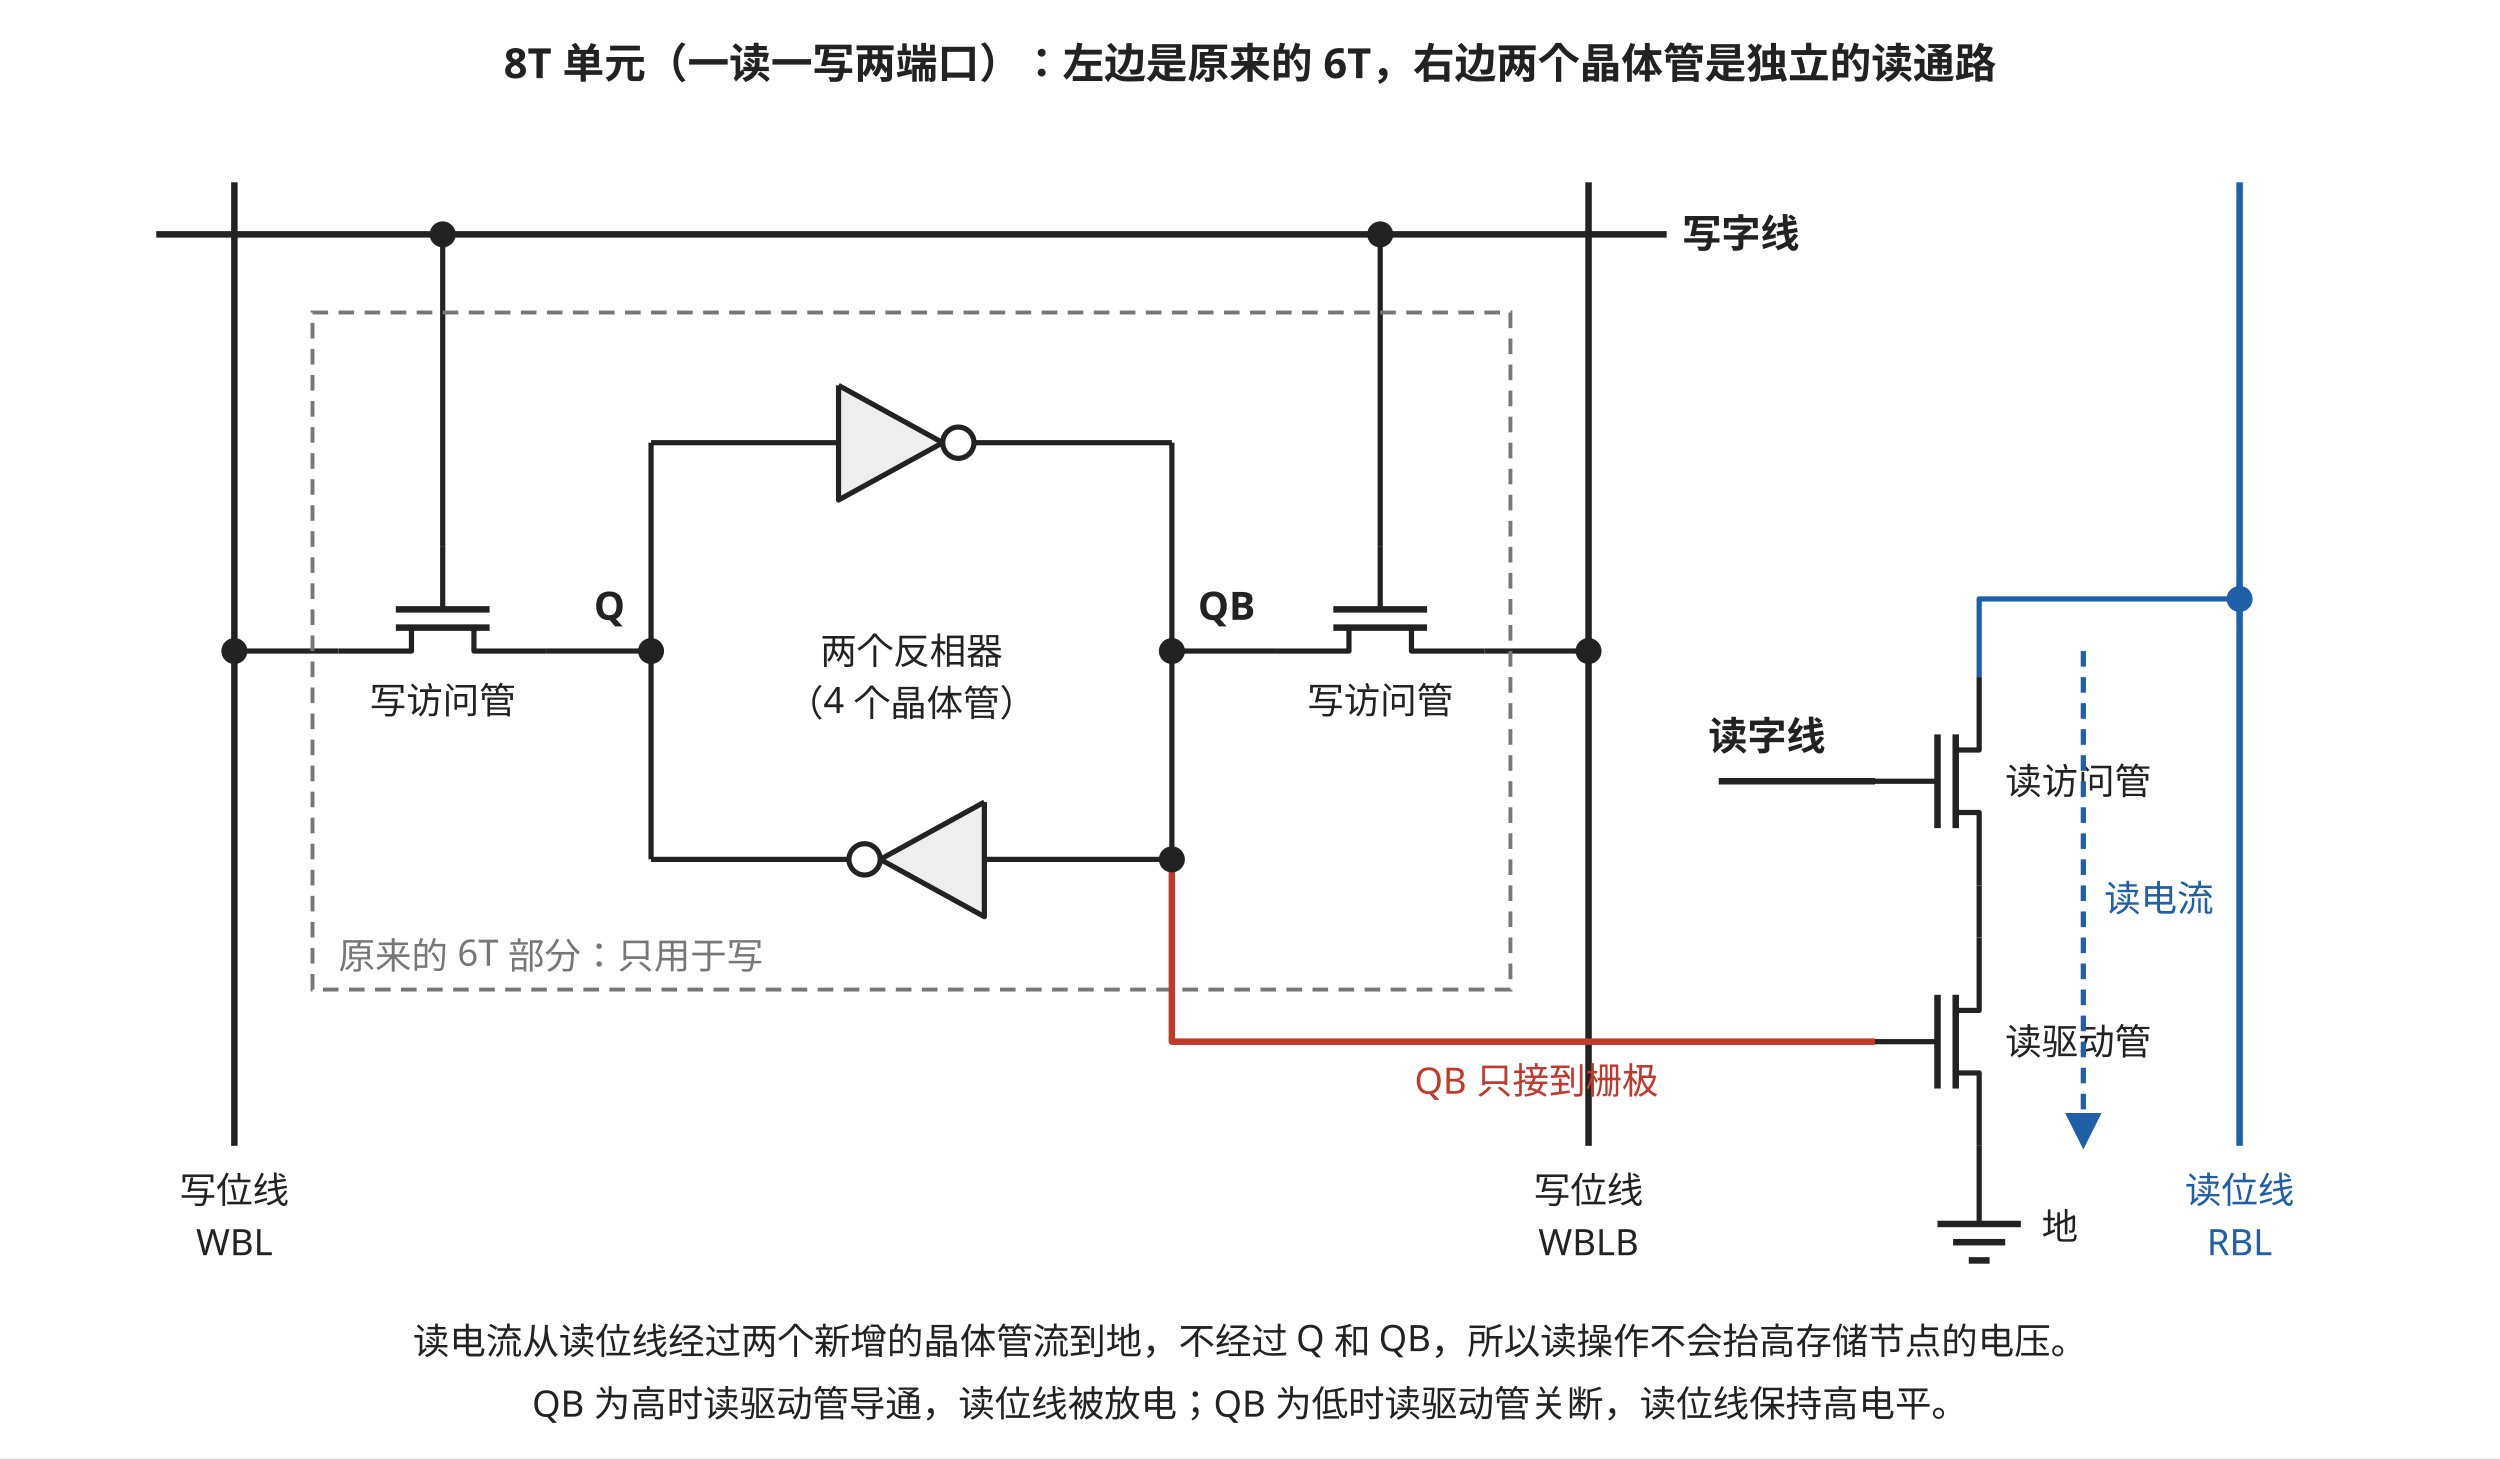
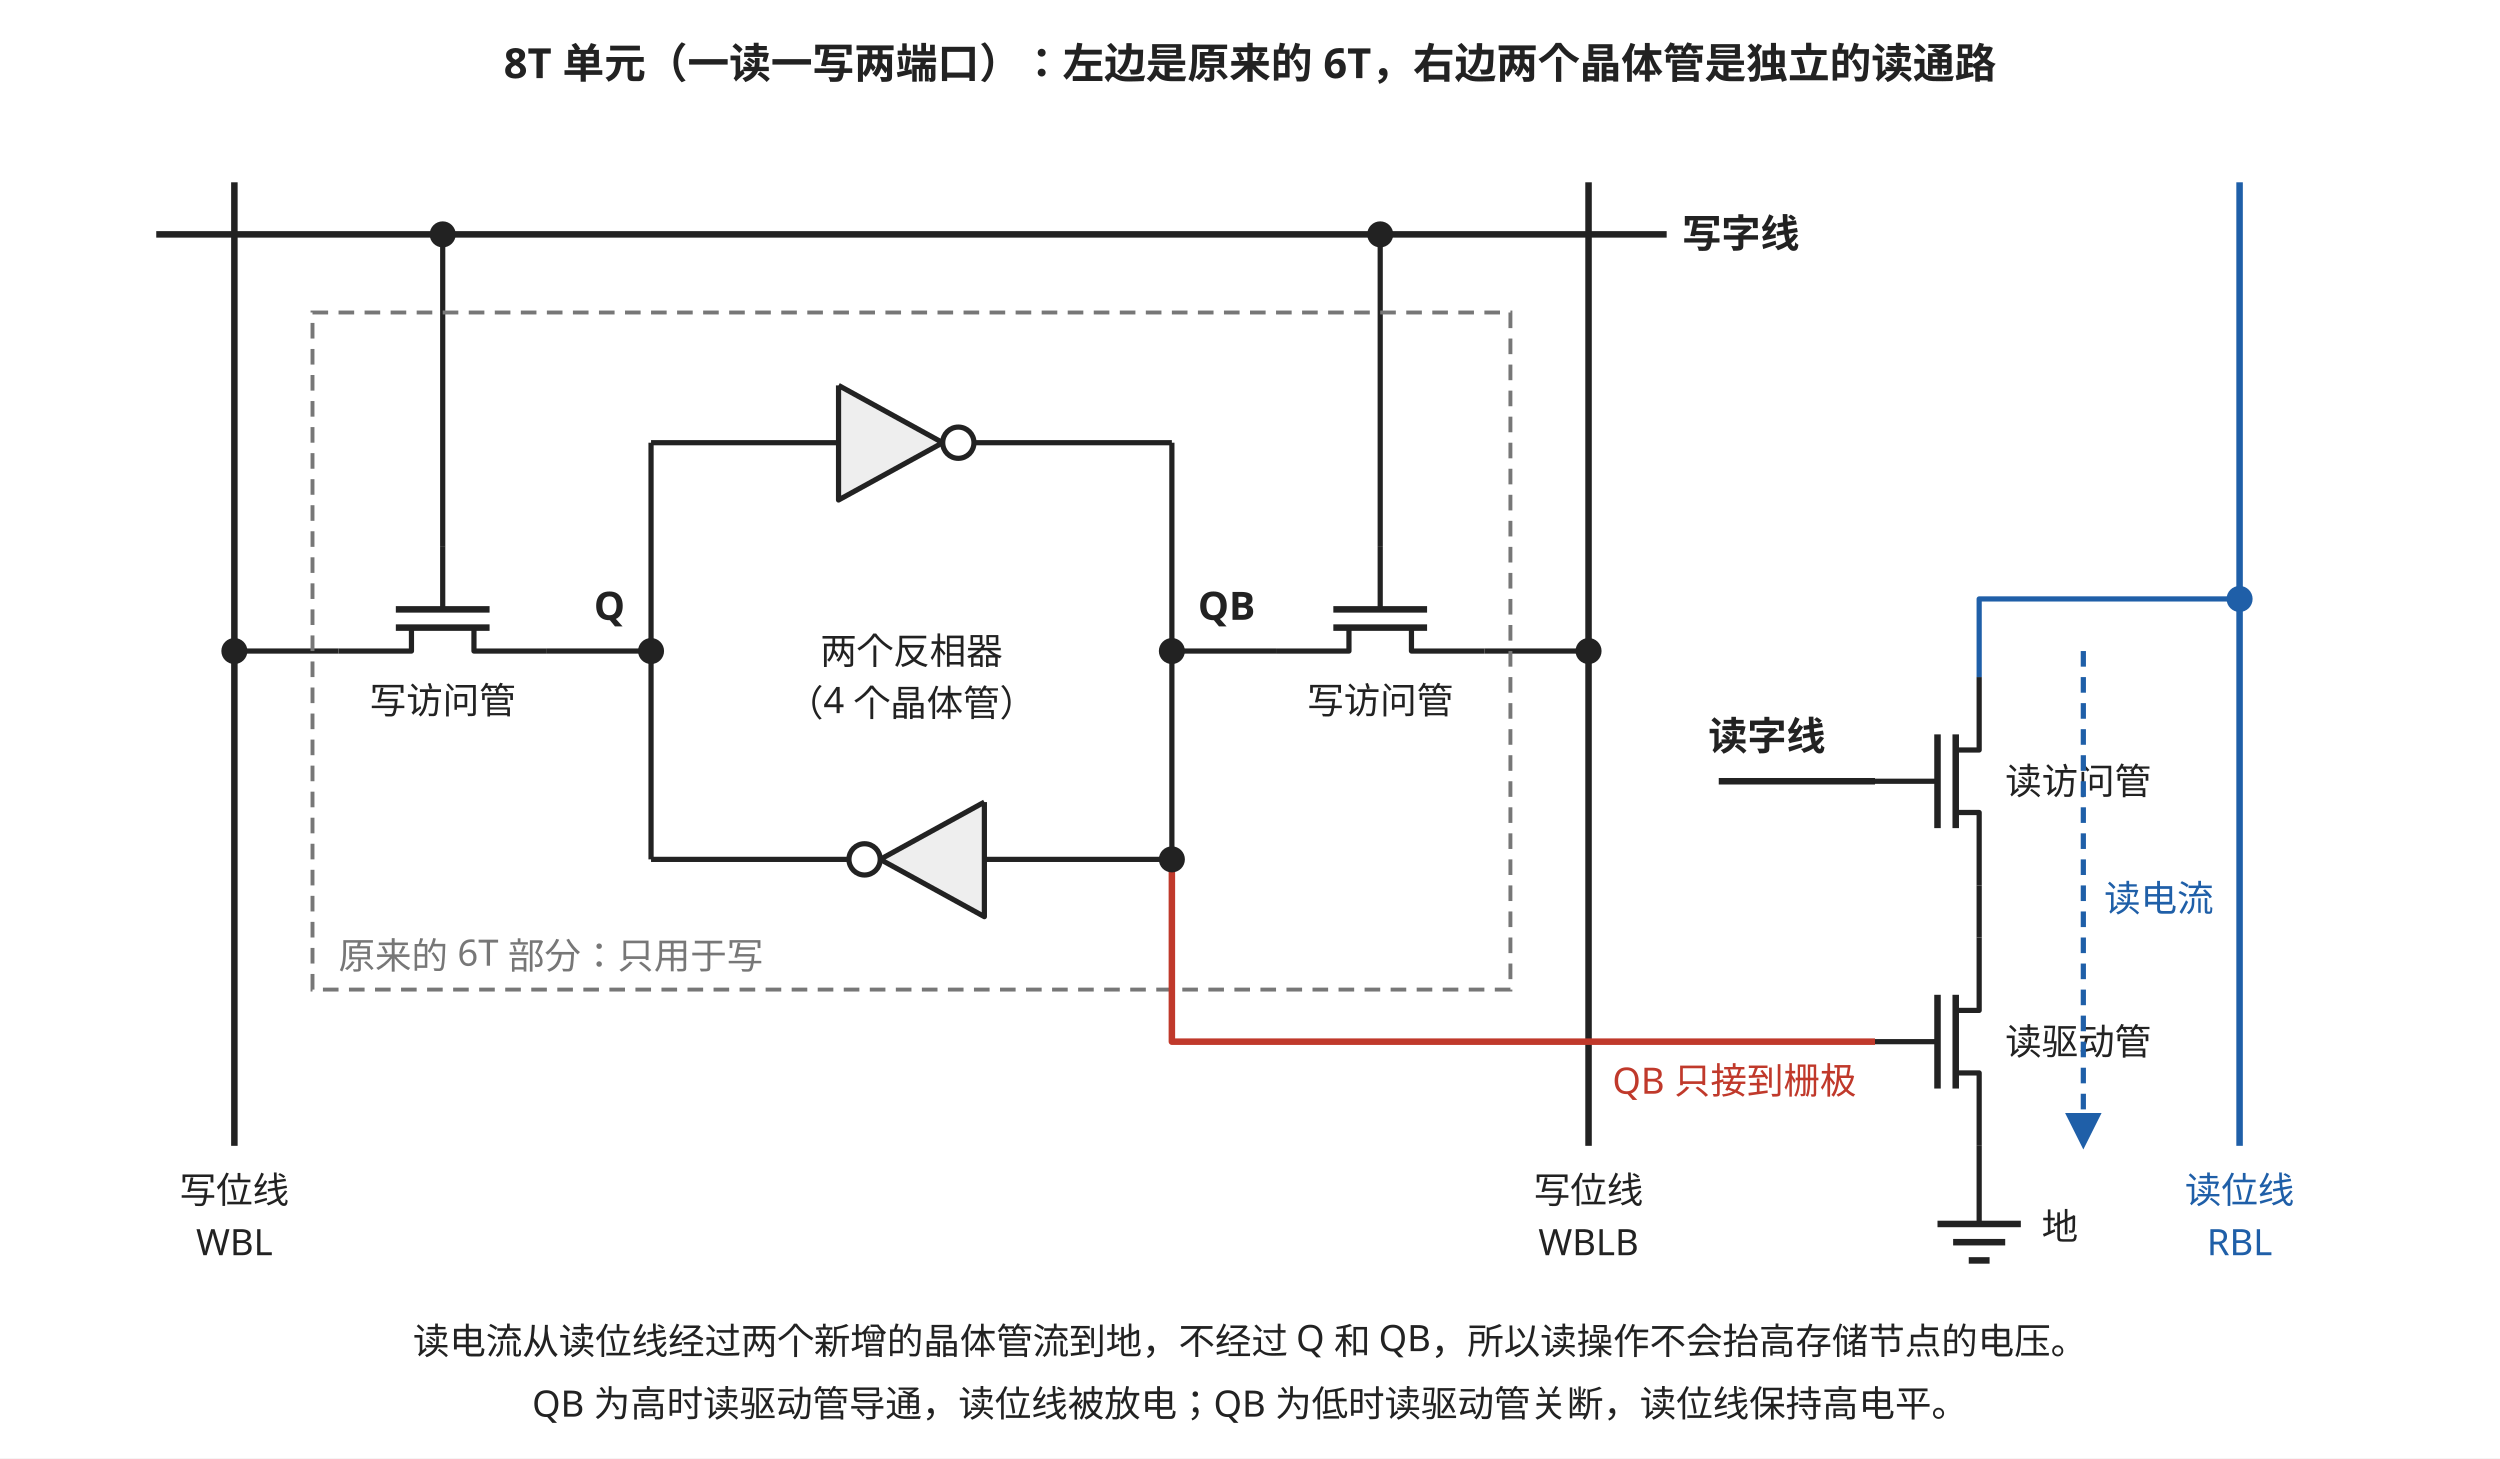
<svg xmlns="http://www.w3.org/2000/svg" viewBox="0 0 960 560" width="960" height="560">
  <rect x="0" y="0" width="960" height="560" fill="#ffffff" />
  <defs>
    <marker id="ak" viewBox="0 0 10 10" refX="9" refY="5" markerWidth="7" markerHeight="7" orient="auto-start-reverse">
      <path d="M0,0 L10,5 L0,10 z" fill="#222" />
    </marker>
    <marker id="ar" viewBox="0 0 10 10" refX="9" refY="5" markerWidth="7" markerHeight="7" orient="auto-start-reverse">
      <path d="M0,0 L10,5 L0,10 z" fill="#c0392b" />
    </marker>
    <marker id="ab" viewBox="0 0 10 10" refX="9" refY="5" markerWidth="7" markerHeight="7" orient="auto-start-reverse">
      <path d="M0,0 L10,5 L0,10 z" fill="#1f5fa8" />
    </marker>
    <marker id="ag" viewBox="0 0 10 10" refX="9" refY="5" markerWidth="7" markerHeight="7" orient="auto-start-reverse">
      <path d="M0,0 L10,5 L0,10 z" fill="#777" />
    </marker>
    <marker id="an" viewBox="0 0 10 10" refX="9" refY="5" markerWidth="7" markerHeight="7" orient="auto-start-reverse">
      <path d="M0,0 L10,5 L0,10 z" fill="#2e7d32" />
    </marker>
  </defs>
  <text x="480.0" y="30.0" font-family="sans-serif" font-size="16" fill="#222" text-anchor="middle" font-weight="bold">8T 单元（一读一写两端口）：左边是原来的 6T，右边两个晶体管是独立的读通路</text>
  <line x1="60.0" y1="90.0" x2="640.0" y2="90.0" stroke="#222" stroke-width="2.5" />
  <text x="646.0" y="95.0" font-family="sans-serif" font-size="15" fill="#222" text-anchor="start" font-weight="bold">写字线</text>
  <line x1="90.0" y1="70.0" x2="90.0" y2="440.0" stroke="#222" stroke-width="2.5" />
  <text x="90.0" y="462.0" font-family="sans-serif" font-size="14" fill="#222" text-anchor="middle">写位线</text>
  <text x="90.0" y="482.0" font-family="sans-serif" font-size="14" fill="#222" text-anchor="middle">WBL</text>
  <line x1="610.0" y1="70.0" x2="610.0" y2="440.0" stroke="#222" stroke-width="2.5" />
  <text x="610.0" y="462.0" font-family="sans-serif" font-size="14" fill="#222" text-anchor="middle">写位线</text>
  <text x="610.0" y="482.0" font-family="sans-serif" font-size="14" fill="#222" text-anchor="middle">WBLB</text>
  <line x1="170.0" y1="210.0" x2="170.0" y2="234.0" stroke="#222" stroke-width="2" />
  <line x1="152.0" y1="234.0" x2="188.0" y2="234.0" stroke="#222" stroke-width="2.5" />
  <line x1="152.0" y1="241.0" x2="188.0" y2="241.0" stroke="#222" stroke-width="2.5" />
  <polyline points="158.0,241.0 158.0,250.0 130.0,250.0" fill="none" stroke="#222" stroke-width="2" stroke-linejoin="round" />
  <polyline points="182.0,241.0 182.0,250.0 210.0,250.0" fill="none" stroke="#222" stroke-width="2" stroke-linejoin="round" />
  <text x="170.0" y="274.0" font-family="sans-serif" font-size="14" fill="#222" text-anchor="middle">写访问管</text>
  <line x1="170.0" y1="90.0" x2="170.0" y2="210.0" stroke="#222" stroke-width="2" />
  <circle cx="170.0" cy="90.0" r="4" fill="#222" stroke="#222" stroke-width="2" />
  <line x1="90.0" y1="250.0" x2="130.0" y2="250.0" stroke="#222" stroke-width="2" />
  <circle cx="90.0" cy="250.0" r="4" fill="#222" stroke="#222" stroke-width="2" />
  <line x1="210.0" y1="250.0" x2="250.0" y2="250.0" stroke="#222" stroke-width="2" />
  <line x1="530.0" y1="210.0" x2="530.0" y2="234.0" stroke="#222" stroke-width="2" />
  <line x1="512.0" y1="234.0" x2="548.0" y2="234.0" stroke="#222" stroke-width="2.5" />
  <line x1="512.0" y1="241.0" x2="548.0" y2="241.0" stroke="#222" stroke-width="2.5" />
  <polyline points="518.0,241.0 518.0,250.0 490.0,250.0" fill="none" stroke="#222" stroke-width="2" stroke-linejoin="round" />
  <polyline points="542.0,241.0 542.0,250.0 570.0,250.0" fill="none" stroke="#222" stroke-width="2" stroke-linejoin="round" />
  <text x="530.0" y="274.0" font-family="sans-serif" font-size="14" fill="#222" text-anchor="middle">写访问管</text>
  <line x1="530.0" y1="90.0" x2="530.0" y2="210.0" stroke="#222" stroke-width="2" />
  <circle cx="530.0" cy="90.0" r="4" fill="#222" stroke="#222" stroke-width="2" />
  <line x1="610.0" y1="250.0" x2="570.0" y2="250.0" stroke="#222" stroke-width="2" />
  <circle cx="610.0" cy="250.0" r="4" fill="#222" stroke="#222" stroke-width="2" />
  <line x1="490.0" y1="250.0" x2="450.0" y2="250.0" stroke="#222" stroke-width="2" />
  <line x1="250.0" y1="170.0" x2="250.0" y2="330.0" stroke="#222" stroke-width="2" />
  <line x1="450.0" y1="170.0" x2="450.0" y2="330.0" stroke="#222" stroke-width="2" />
  <circle cx="250.0" cy="250.0" r="4" fill="#222" stroke="#222" stroke-width="2" />
  <circle cx="450.0" cy="250.0" r="4" fill="#222" stroke="#222" stroke-width="2" />
  <polyline points="322.0,148.0 322.0,192.0 362.0,170.0 322.0,148.0" fill="#eeeeee" stroke="#222" stroke-width="2" stroke-linejoin="round" />
  <circle cx="368.0" cy="170.0" r="6" fill="#fff" stroke="#222" stroke-width="2" />
  <line x1="250.0" y1="170.0" x2="322.0" y2="170.0" stroke="#222" stroke-width="2" />
  <line x1="374.0" y1="170.0" x2="450.0" y2="170.0" stroke="#222" stroke-width="2" />
  <polyline points="378.0,308.0 378.0,352.0 338.0,330.0 378.0,308.0" fill="#eeeeee" stroke="#222" stroke-width="2" stroke-linejoin="round" />
  <circle cx="332.0" cy="330.0" r="6" fill="#fff" stroke="#222" stroke-width="2" />
  <line x1="450.0" y1="330.0" x2="378.0" y2="330.0" stroke="#222" stroke-width="2" />
  <line x1="326.0" y1="330.0" x2="250.0" y2="330.0" stroke="#222" stroke-width="2" />
  <text x="240.0" y="238.0" font-family="sans-serif" font-size="15" fill="#222" text-anchor="end" font-weight="bold">Q</text>
  <text x="460.0" y="238.0" font-family="sans-serif" font-size="15" fill="#222" text-anchor="start" font-weight="bold">QB</text>
  <text x="350.0" y="255.0" font-family="sans-serif" font-size="14" fill="#222" text-anchor="middle">两个反相器</text>
  <text x="350.0" y="275.0" font-family="sans-serif" font-size="14" fill="#222" text-anchor="middle">（4 个晶体管）</text>
  <rect x="120.0" y="120.0" width="460.0" height="260.0" rx="0" fill="none" stroke="#777" stroke-width="1.5" stroke-dasharray="6 4" />
  <text x="130.0" y="372.0" font-family="sans-serif" font-size="14" fill="#777" text-anchor="start">原来的 6T 部分：只用于写</text>
  <line x1="720.0" y1="300.0" x2="744.0" y2="300.0" stroke="#222" stroke-width="2" />
  <line x1="744.0" y1="282.0" x2="744.0" y2="318.0" stroke="#222" stroke-width="2.5" />
  <line x1="751.0" y1="282.0" x2="751.0" y2="318.0" stroke="#222" stroke-width="2.5" />
  <polyline points="751.0,288.0 760.0,288.0 760.0,260.0" fill="none" stroke="#222" stroke-width="2" stroke-linejoin="round" />
  <polyline points="751.0,312.0 760.0,312.0 760.0,340.0" fill="none" stroke="#222" stroke-width="2" stroke-linejoin="round" />
  <text x="770.0" y="305.0" font-family="sans-serif" font-size="14" fill="#222" text-anchor="start">读访问管</text>
  <line x1="720.0" y1="400.0" x2="744.0" y2="400.0" stroke="#222" stroke-width="2" />
  <line x1="744.0" y1="382.0" x2="744.0" y2="418.0" stroke="#222" stroke-width="2.5" />
  <line x1="751.0" y1="382.0" x2="751.0" y2="418.0" stroke="#222" stroke-width="2.5" />
  <polyline points="751.0,388.0 760.0,388.0 760.0,360.0" fill="none" stroke="#222" stroke-width="2" stroke-linejoin="round" />
  <polyline points="751.0,412.0 760.0,412.0 760.0,440.0" fill="none" stroke="#222" stroke-width="2" stroke-linejoin="round" />
  <text x="770.0" y="405.0" font-family="sans-serif" font-size="14" fill="#222" text-anchor="start">读驱动管</text>
  <line x1="760.0" y1="340.0" x2="760.0" y2="360.0" stroke="#222" stroke-width="2" />
  <line x1="760.0" y1="440.0" x2="760.0" y2="470.0" stroke="#222" stroke-width="2" />
  <line x1="744.0" y1="470.0" x2="776.0" y2="470.0" stroke="#222" stroke-width="2.5" />
  <line x1="750.0" y1="477.0" x2="770.0" y2="477.0" stroke="#222" stroke-width="2.5" />
  <line x1="756.0" y1="484.0" x2="764.0" y2="484.0" stroke="#222" stroke-width="2.5" />
  <text x="784.0" y="476.0" font-family="sans-serif" font-size="14" fill="#222" text-anchor="start">地</text>
  <line x1="860.0" y1="70.0" x2="860.0" y2="440.0" stroke="#1f5fa8" stroke-width="2.5" />
  <text x="860.0" y="462.0" font-family="sans-serif" font-size="14" fill="#1f5fa8" text-anchor="middle">读位线</text>
  <text x="860.0" y="482.0" font-family="sans-serif" font-size="14" fill="#1f5fa8" text-anchor="middle">RBL</text>
  <polyline points="760.0,260.0 760.0,230.0 860.0,230.0" fill="none" stroke="#1f5fa8" stroke-width="2" stroke-linejoin="round" />
  <circle cx="860.0" cy="230.0" r="4" fill="#1f5fa8" stroke="#1f5fa8" stroke-width="2" />
  <line x1="660.0" y1="300.0" x2="720.0" y2="300.0" stroke="#222" stroke-width="2.5" />
  <text x="656.0" y="288.0" font-family="sans-serif" font-size="15" fill="#222" text-anchor="start" font-weight="bold">读字线</text>
  <polyline points="450.0,330.0 450.0,400.0 720.0,400.0" fill="none" stroke="#c0392b" stroke-width="2.5" stroke-linejoin="round" />
  <circle cx="450.0" cy="330.0" r="4" fill="#222" stroke="#222" stroke-width="2" />
-   <text x="590.0" y="420.0" font-family="sans-serif" font-size="14" fill="#c0392b" text-anchor="middle">QB 只接到栅极</text>
+   <text x="666.0" y="420.0" font-family="sans-serif" font-size="14" fill="#c0392b" text-anchor="middle">QB 只接到栅极</text>
  <line x1="800.0" y1="250.0" x2="800.0" y2="440.0" stroke="#1f5fa8" stroke-width="2" stroke-dasharray="6 4" marker-end="url(#ab)" />
  <text x="808.0" y="350.0" font-family="sans-serif" font-size="14" fill="#1f5fa8" text-anchor="start">读电流</text>
  <text x="480.0" y="520.0" font-family="sans-serif" font-size="14" fill="#222" text-anchor="middle">读电流从读位线经过两个新增的晶体管流到地，不经过 Q 和 QB，所以读操作不会抬高存储节点的电压。</text>
  <text x="480.0" y="544.0" font-family="sans-serif" font-size="14" fill="#222" text-anchor="middle">QB 为高时读驱动管导通，读位线被放电；QB 为低时读驱动管关断，读位线保持高电平。</text>
</svg>
